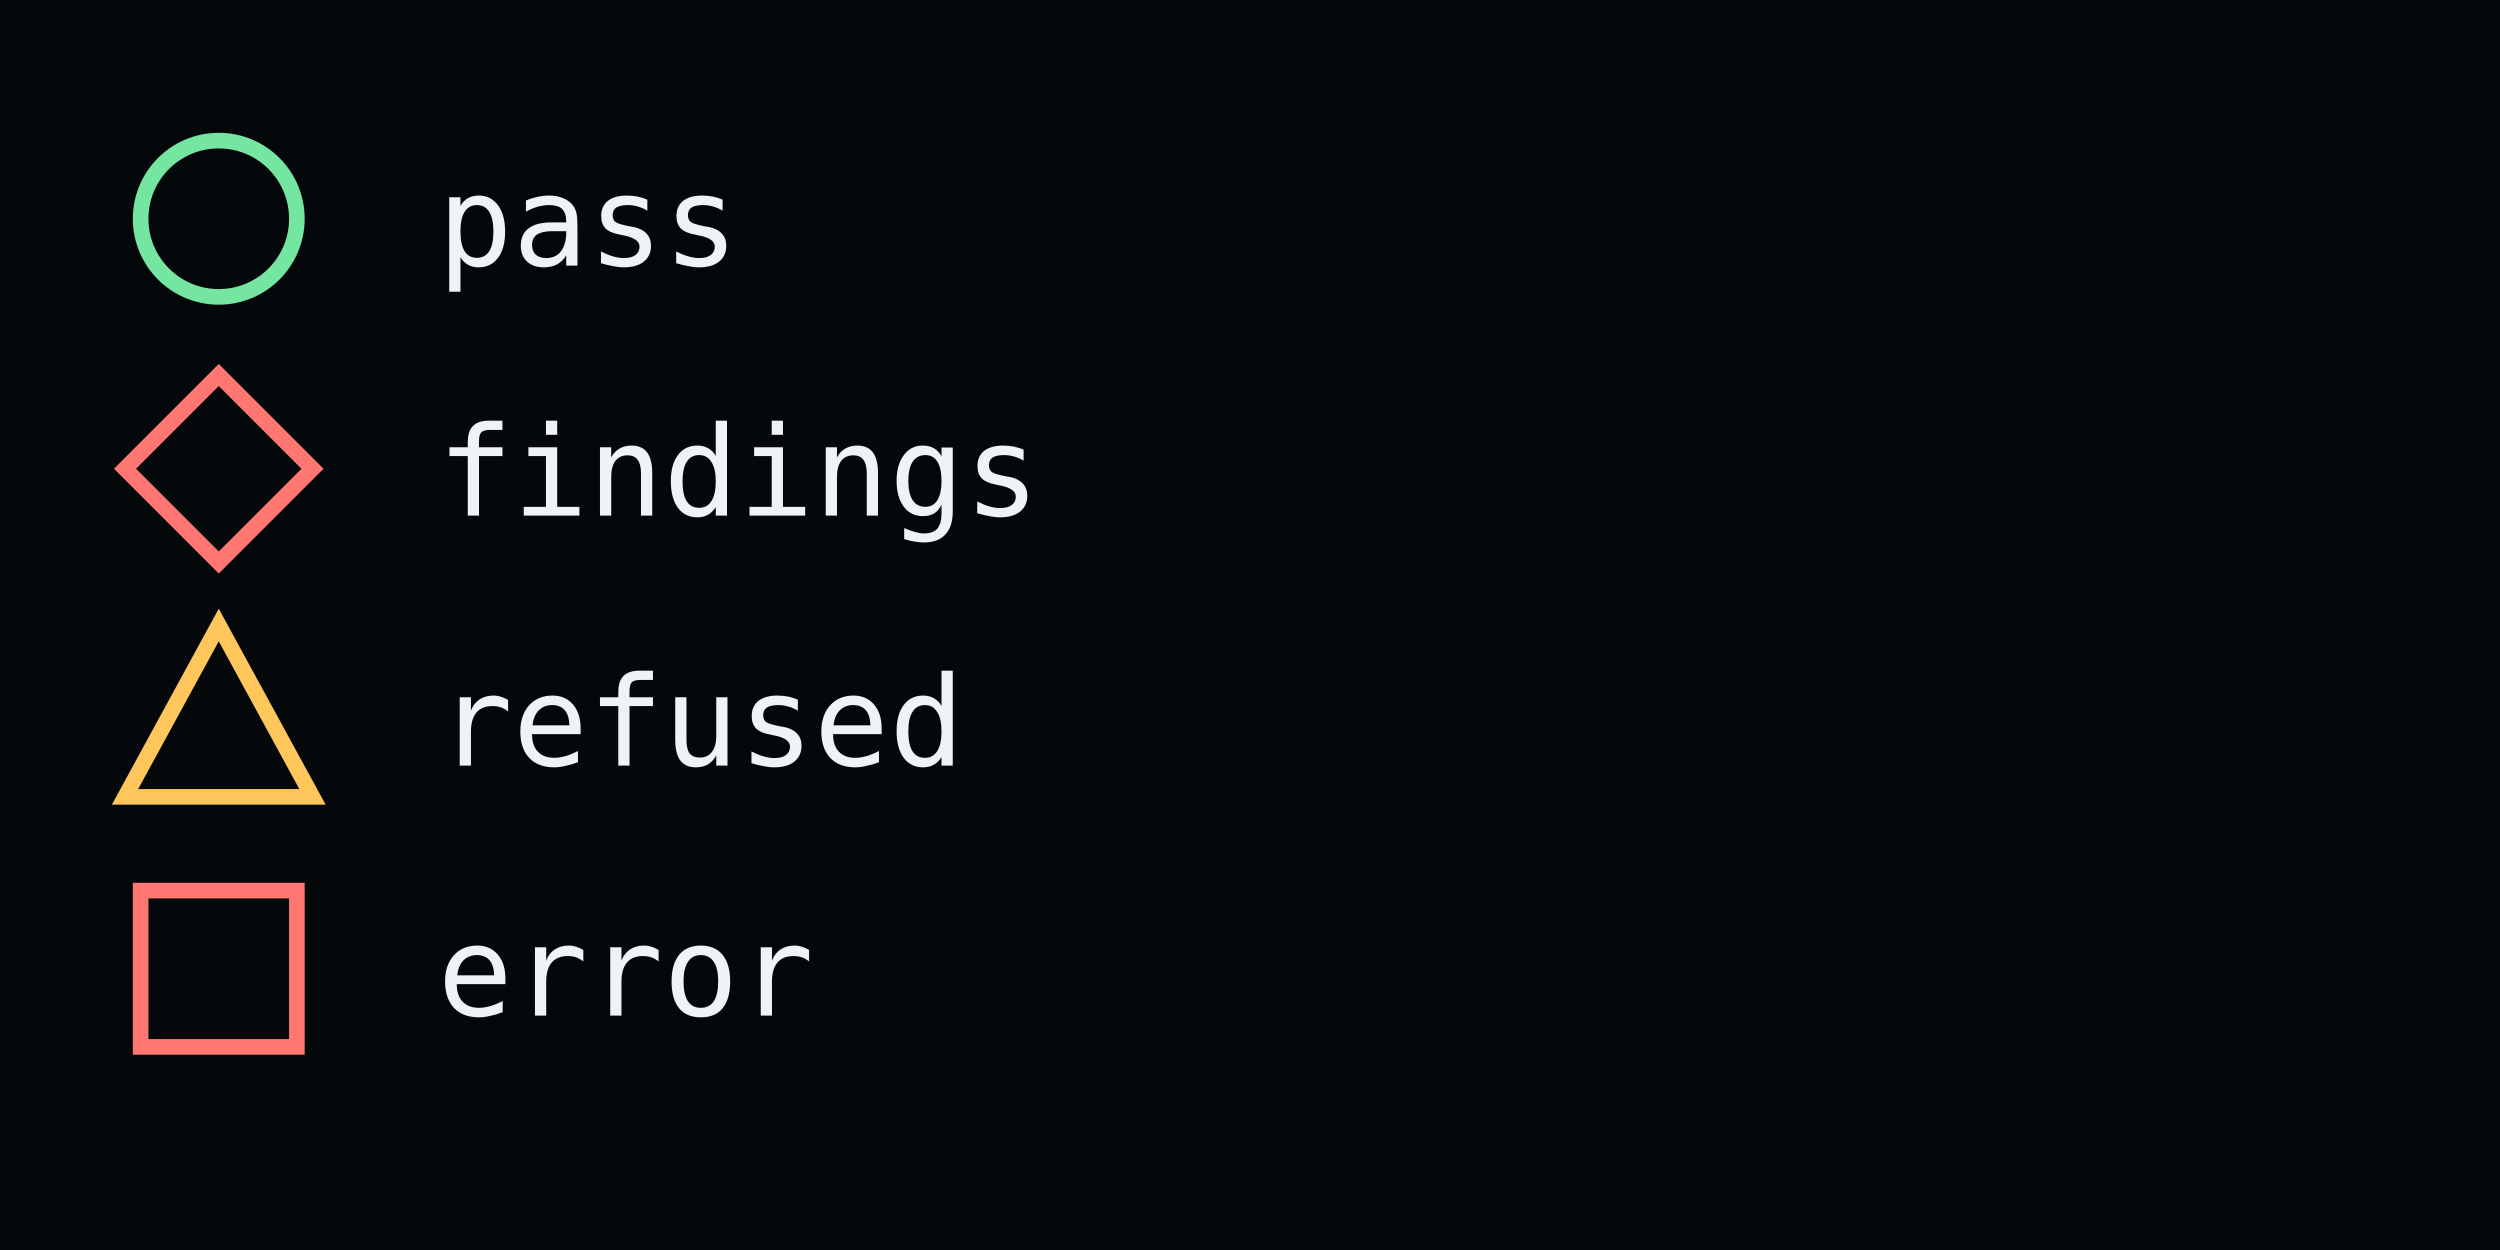
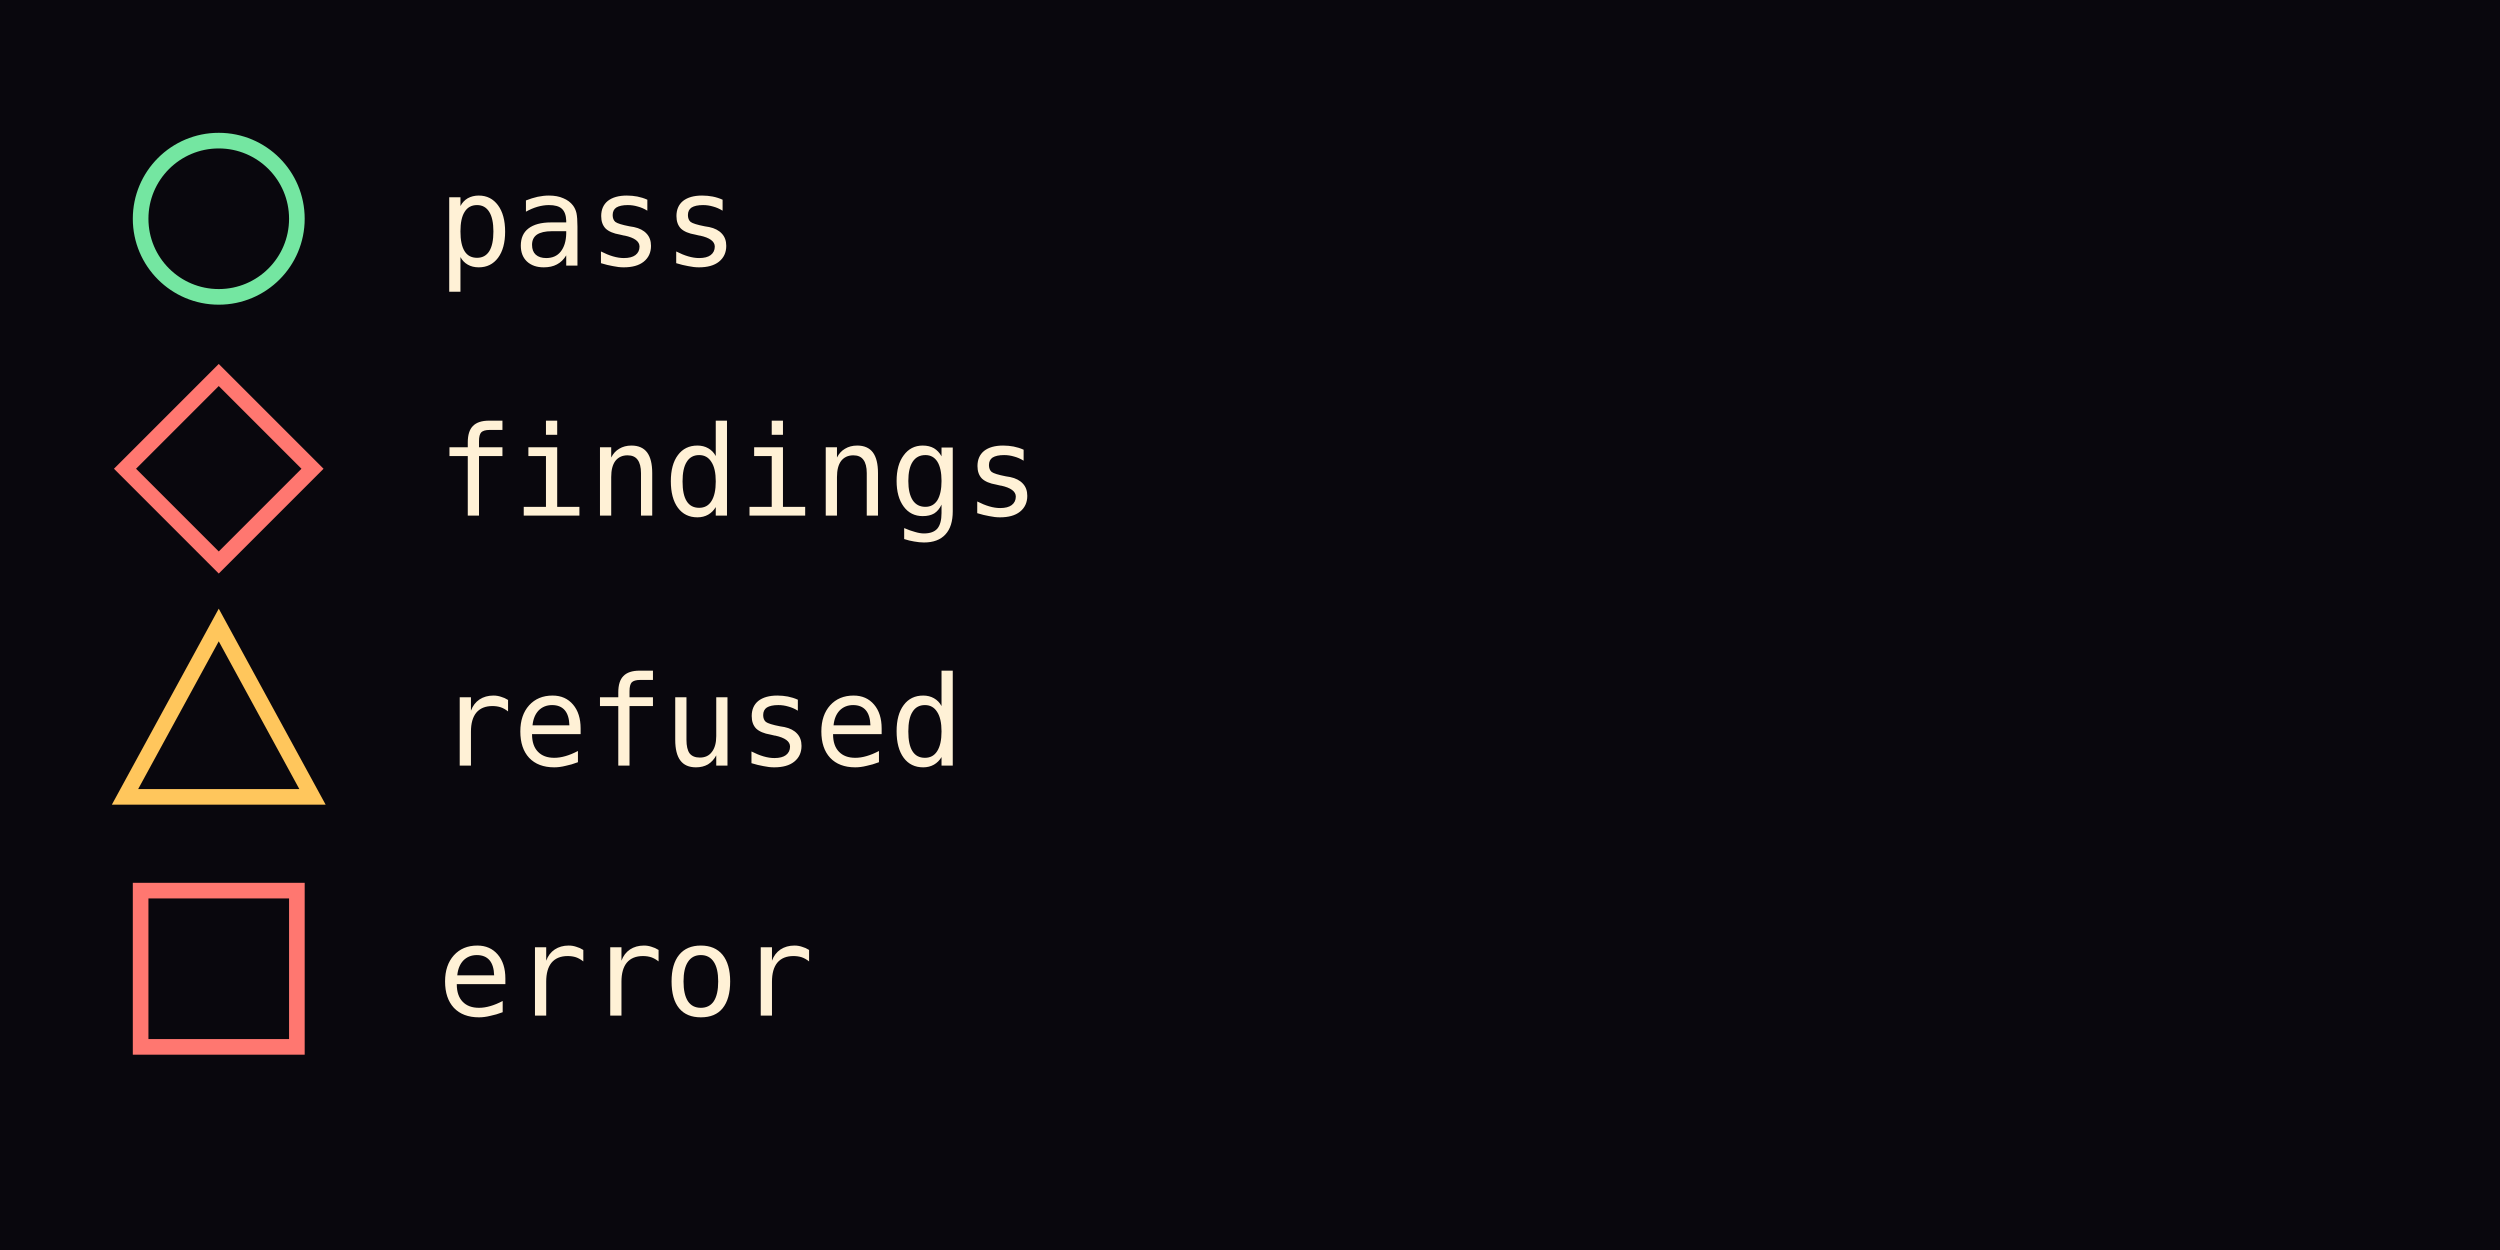
<svg xmlns="http://www.w3.org/2000/svg" viewBox="0 0 160 80" role="img" aria-label="Quatopsy result states">
-   <rect width="160" height="80" fill="#05080b" />
+   <rect width="160" height="80" fill="#09070d" />
  <circle cx="14" cy="14" r="5" fill="none" stroke="#74e6a1" />
-   <text x="28" y="17" fill="#eef4f6" font-size="8" font-family="ui-monospace, &quot;SFMono-Regular&quot;, Menlo, Consolas, monospace">pass</text>
+   <text x="28" y="17" fill="#fff1d6" font-size="8" font-family="ui-monospace, &quot;SFMono-Regular&quot;, Menlo, Consolas, monospace">pass</text>
  <path d="M14 24 L20 30 L14 36 L8 30 Z" fill="none" stroke="#ff7770" />
-   <text x="28" y="33" fill="#eef4f6" font-size="8" font-family="ui-monospace, &quot;SFMono-Regular&quot;, Menlo, Consolas, monospace">findings</text>
+   <text x="28" y="33" fill="#fff1d6" font-size="8" font-family="ui-monospace, &quot;SFMono-Regular&quot;, Menlo, Consolas, monospace">findings</text>
  <path d="M14 40 L20 51 H8 Z" fill="none" stroke="#ffc65c" />
-   <text x="28" y="49" fill="#eef4f6" font-size="8" font-family="ui-monospace, &quot;SFMono-Regular&quot;, Menlo, Consolas, monospace">refused</text>
+   <text x="28" y="49" fill="#fff1d6" font-size="8" font-family="ui-monospace, &quot;SFMono-Regular&quot;, Menlo, Consolas, monospace">refused</text>
  <rect x="9" y="57" width="10" height="10" fill="none" stroke="#ff7770" />
-   <text x="28" y="65" fill="#eef4f6" font-size="8" font-family="ui-monospace, &quot;SFMono-Regular&quot;, Menlo, Consolas, monospace">error</text>
+   <text x="28" y="65" fill="#fff1d6" font-size="8" font-family="ui-monospace, &quot;SFMono-Regular&quot;, Menlo, Consolas, monospace">error</text>
</svg>
